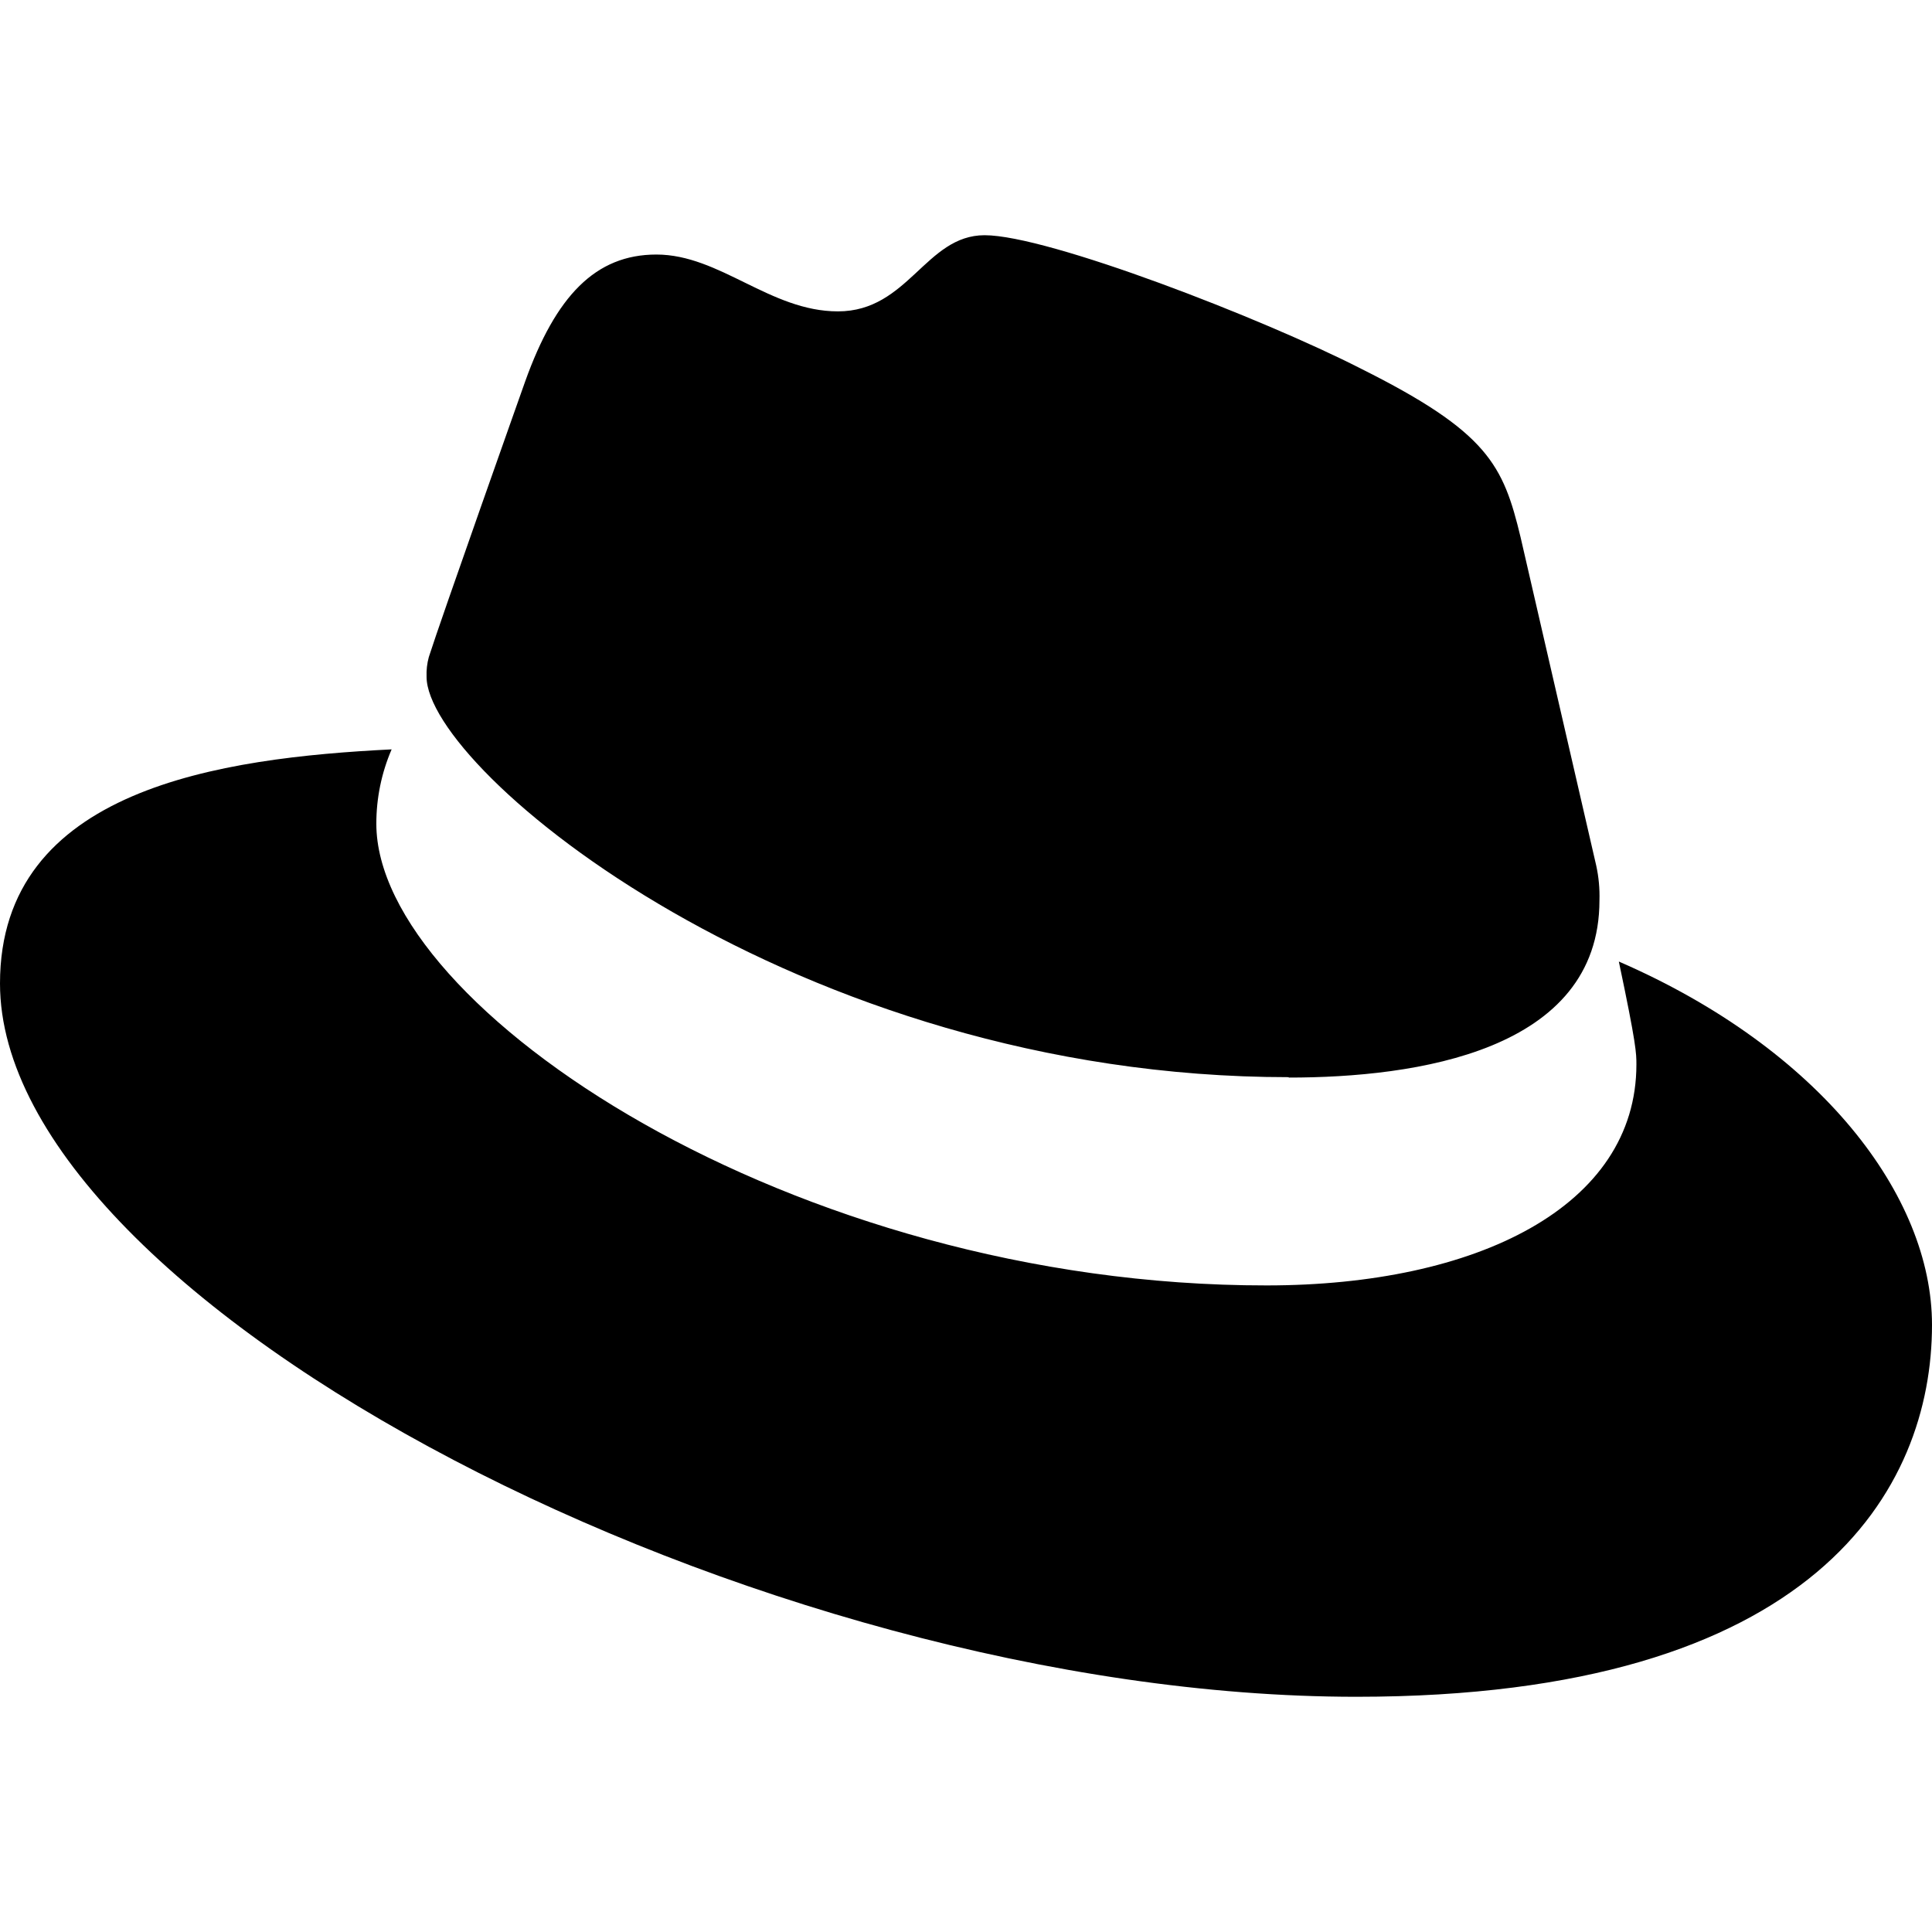
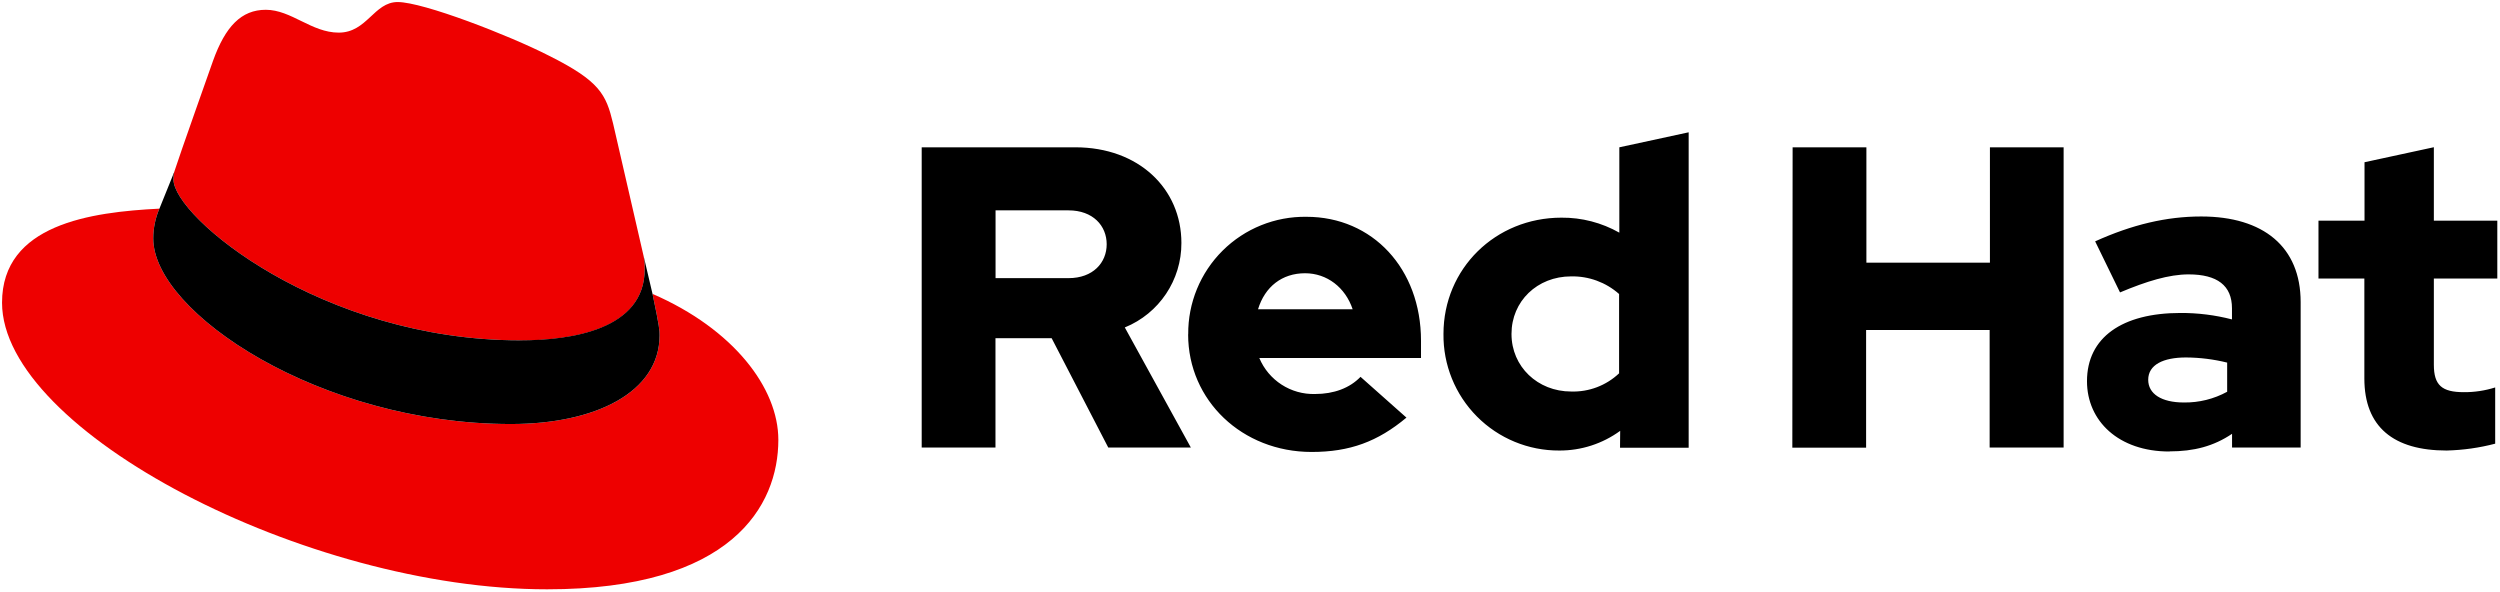
- <svg xmlns="http://www.w3.org/2000/svg" role="img" viewBox="0 0 24 24">
-   <path d="M16.009 13.386c1.577 0 3.86-.326 3.86-2.202a1.765 1.765 0 0 0-.04-.431l-.94-4.08c-.216-.898-.406-1.305-1.982-2.093-1.223-.625-3.888-1.658-4.676-1.658-.733 0-.947.946-1.822.946-.842 0-1.467-.706-2.255-.706-.757 0-1.25.515-1.63 1.576 0 0-1.06 2.99-1.197 3.424a.81.81 0 0 0-.028.245c0 1.162 4.577 4.974 10.71 4.974m4.101-1.435c.218 1.032.218 1.14.218 1.277 0 1.765-1.984 2.745-4.593 2.745-5.895.004-11.06-3.451-11.06-5.734a2.326 2.326 0 0 1 .19-.925C2.746 9.415 0 9.794 0 12.217c0 3.969 9.405 8.861 16.851 8.861 5.71 0 7.149-2.582 7.149-4.62 0-1.605-1.387-3.425-3.887-4.512" />
+ <svg xmlns="http://www.w3.org/2000/svg" role="img" viewBox="0 0 613 145">
+   <g>
+     <path d="M127.47 83.49c12.51 0 30.61-2.58 30.61-17.46a14 14 0 0 0-.31-3.42l-7.45-32.36c-1.72-7.12-3.23-10.35-15.73-16.6C124.89 8.69 103.76.5 97.51.5 91.69.5 90 8 83.06 8c-6.68 0-11.64-5.6-17.89-5.6-6 0-9.91 4.09-12.93 12.5 0 0-8.41 23.72-9.49 27.16a6.43 6.43 0 0 0-.22 1.94c0 9.22 36.3 39.45 84.94 39.45M160 72.07c1.73 8.19 1.73 9.05 1.73 10.13 0 14-15.74 21.77-36.43 21.77-46.76.03-87.72-27.37-87.72-45.48a18.45 18.45 0 0 1 1.51-7.33C22.27 52 .5 55 .5 74.22c0 31.48 74.59 70.28 133.65 70.28 45.28 0 56.7-20.48 56.7-36.65 0-12.72-11-27.16-30.83-35.78" fill="#E00" />
+     <path d="M160 72.07c1.73 8.19 1.73 9.05 1.73 10.13 0 14-15.74 21.77-36.43 21.77-46.76.03-87.72-27.37-87.72-45.48a18.45 18.45 0 0 1 1.51-7.33l3.66-9.06a6.43 6.43 0 0 0-.22 1.9c0 9.22 36.3 39.45 84.94 39.45 12.51 0 30.61-2.58 30.61-17.46a14 14 0 0 0-.31-3.42l2.23 9.5zM579.74 92.8c0 11.89 7.15 17.67 20.19 17.67a52.11 52.11 0 0 0 11.89-1.68V95a24.84 24.84 0 0 1-7.68 1.16c-5.37 0-7.36-1.68-7.36-6.73V68.3h15.56V54.1h-15.56v-18l-17 3.68V54.1h-11.29v14.2h11.25v24.5zm-53 .32c0-3.68 3.69-5.47 9.26-5.47a43.12 43.12 0 0 1 10.1 1.26v7.15a21.51 21.51 0 0 1-10.63 2.63c-5.46 0-8.73-2.1-8.73-5.57zm5.2 17.56c6 0 10.84-1.26 15.36-4.31v3.37h16.82V74.08c0-13.56-9.14-21-24.39-21-8.52 0-16.94 2-26 6.1l6.1 12.52c6.52-2.74 12-4.42 16.83-4.42 7 0 10.62 2.73 10.62 8.31v2.73a49.53 49.53 0 0 0-12.62-1.58c-14.31 0-22.93 6-22.93 16.73 0 9.78 7.78 17.24 20.19 17.24l.02-.03zm-92.46-.91h18.09V80.92h30.29v28.82H506V36.12h-18.07v28.29h-30.29V36.12h-18.09l-.07 73.65zm-68.86-27.9c0-8 6.31-14.1 14.62-14.1A17.22 17.22 0 0 1 397 72.09v19.45A16.36 16.36 0 0 1 385.24 96c-8.2 0-14.62-6.1-14.62-14.09v-.04zm26.61 27.91h16.83V32.44l-17 3.68v20.93a28.3 28.3 0 0 0-14.2-3.68c-16.19 0-28.92 12.51-28.92 28.5a28.25 28.25 0 0 0 28.4 28.6 25.12 25.12 0 0 0 14.93-4.83l-.04 4.14zM320 67c5.36 0 9.88 3.47 11.67 8.83h-23.2C310.15 70.3 314.36 67 320 67zm-28.67 15c0 16.2 13.25 28.82 30.28 28.82 9.36 0 16.2-2.53 23.25-8.42l-11.26-10c-2.63 2.74-6.52 4.21-11.14 4.21a14.39 14.39 0 0 1-13.68-8.83h39.65v-4.23c0-17.67-11.88-30.39-28.08-30.39a28.57 28.57 0 0 0-29 28.81l-.02.03zM262 51.58c6 0 9.36 3.78 9.36 8.31 0 4.53-3.36 8.31-9.36 8.31h-17.89V51.58H262zm-36 58.16h18.09V82.92h13.77l13.89 26.82H292l-16.2-29.45a22.27 22.27 0 0 0 13.88-20.72c0-13.25-10.41-23.45-26-23.45H226v73.62z" fill="#000" />
+   </g>
</svg>
